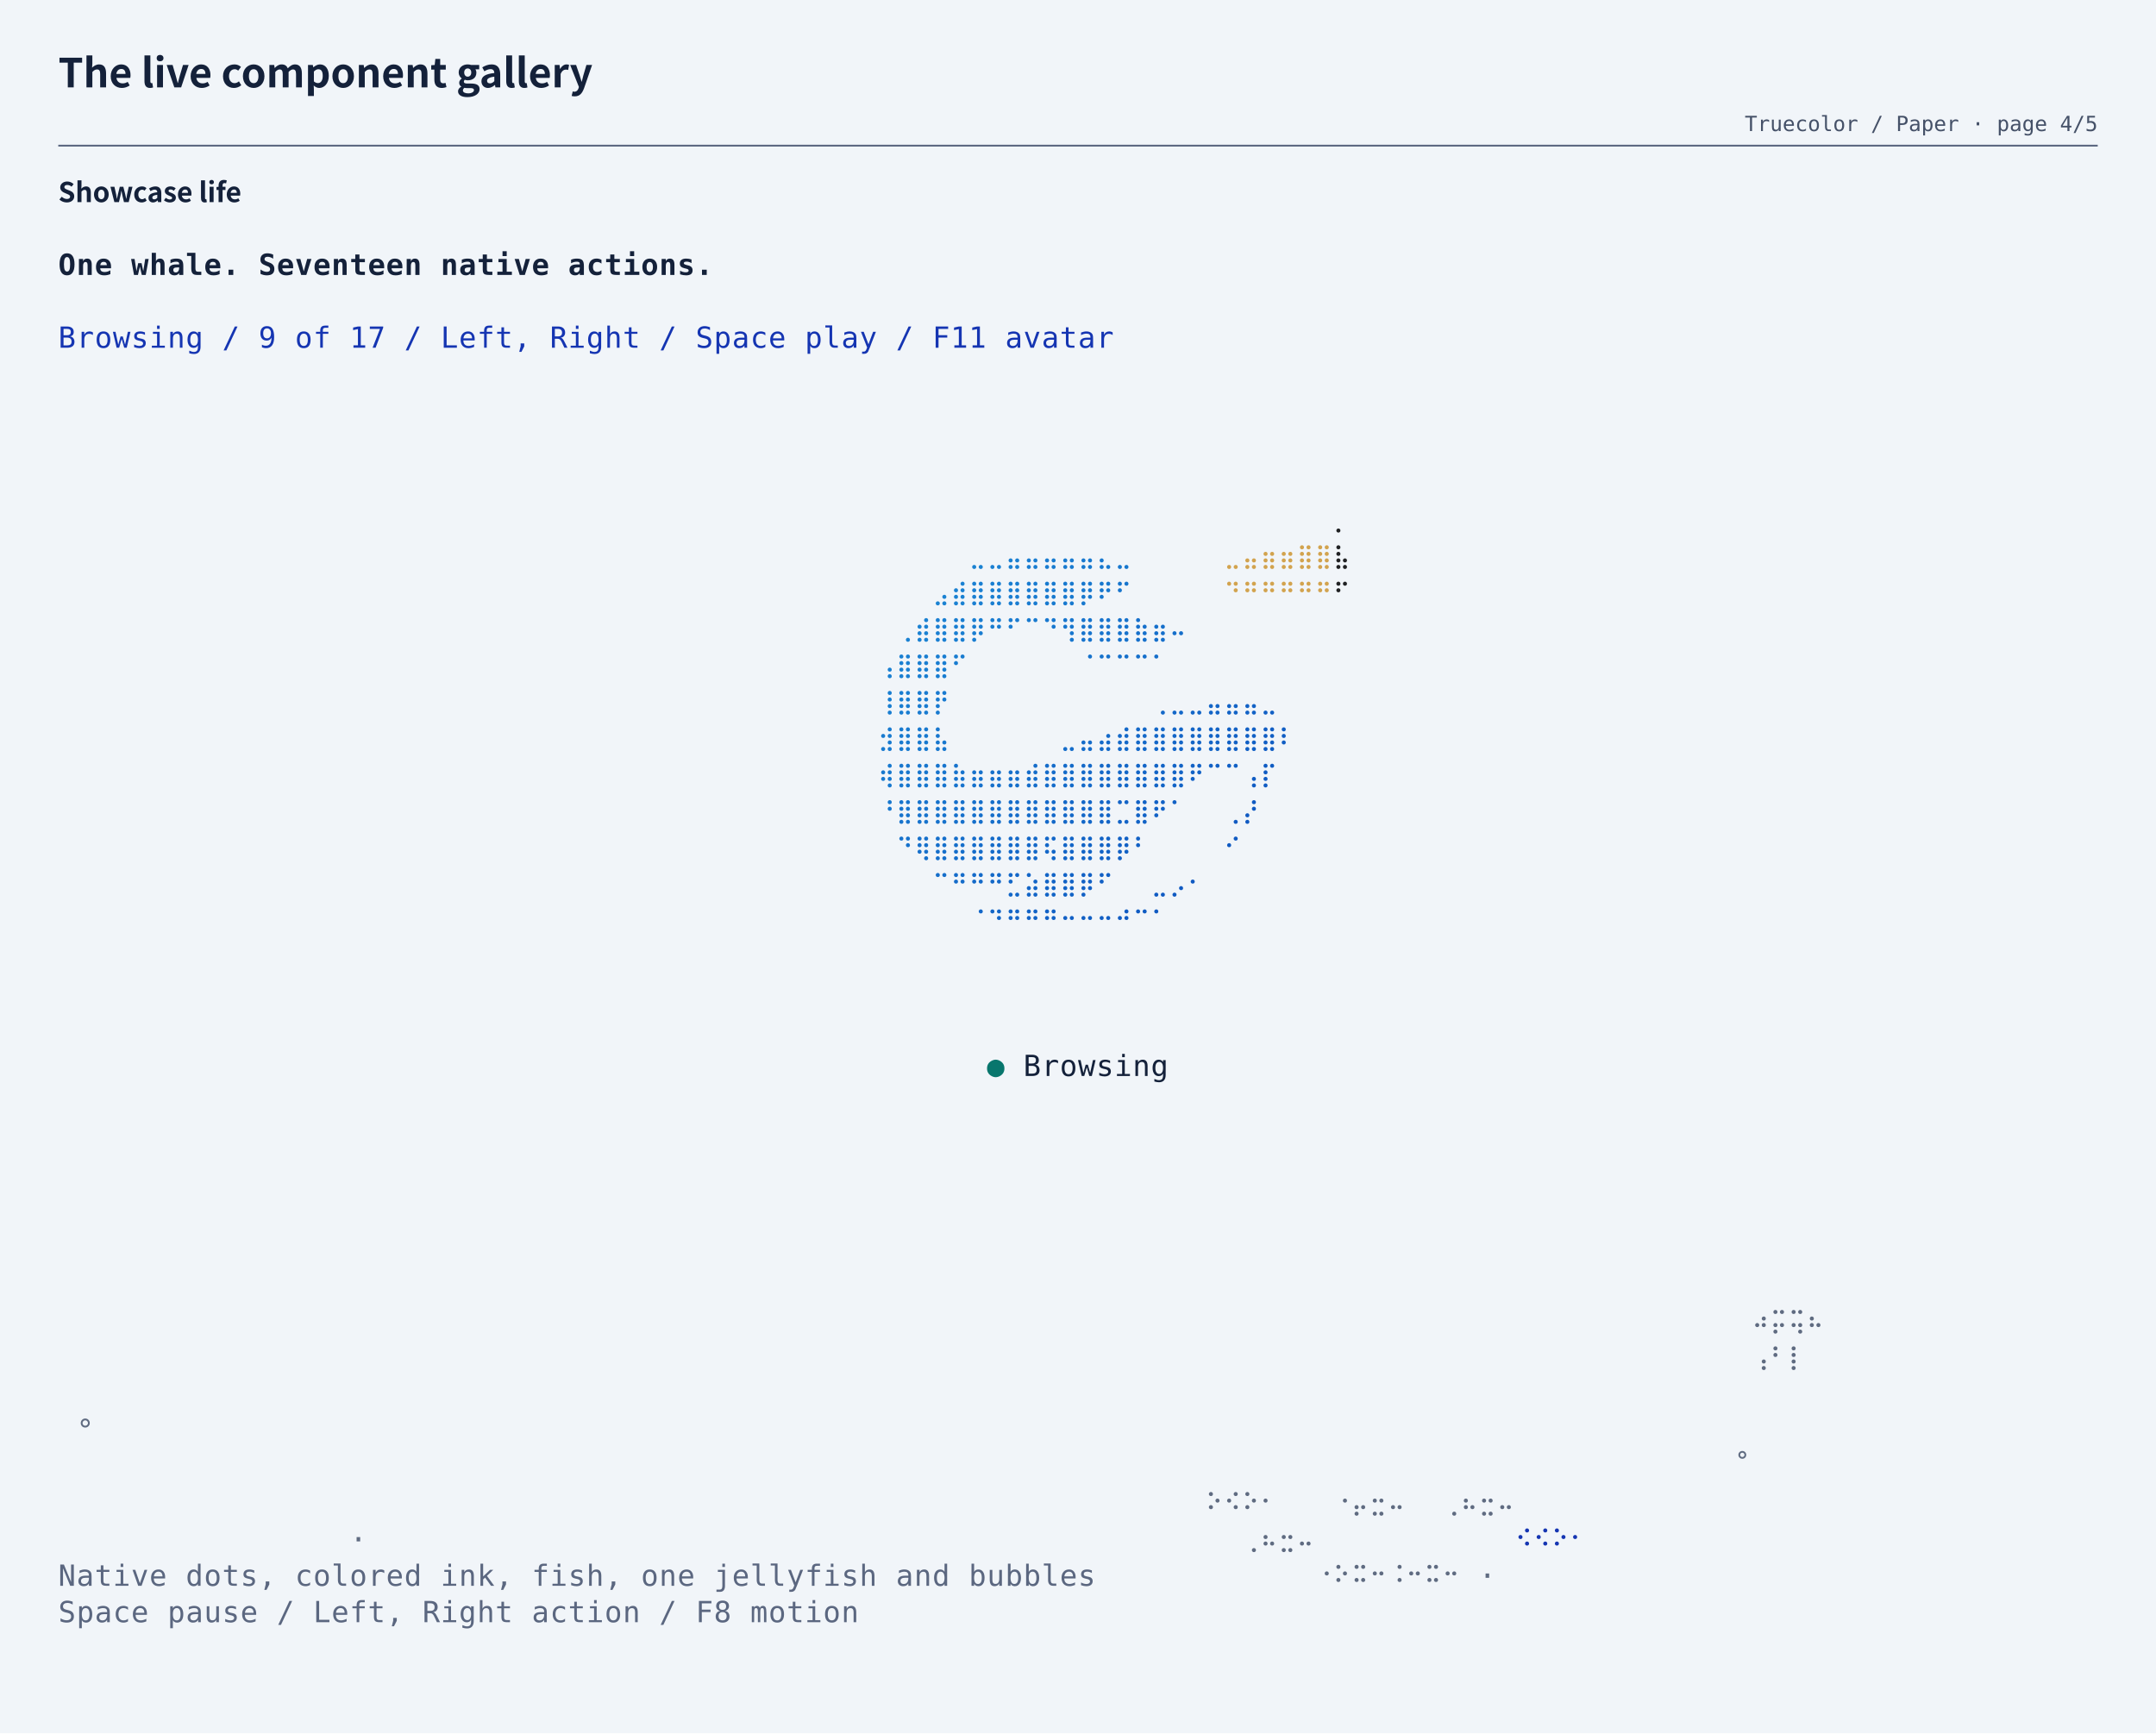
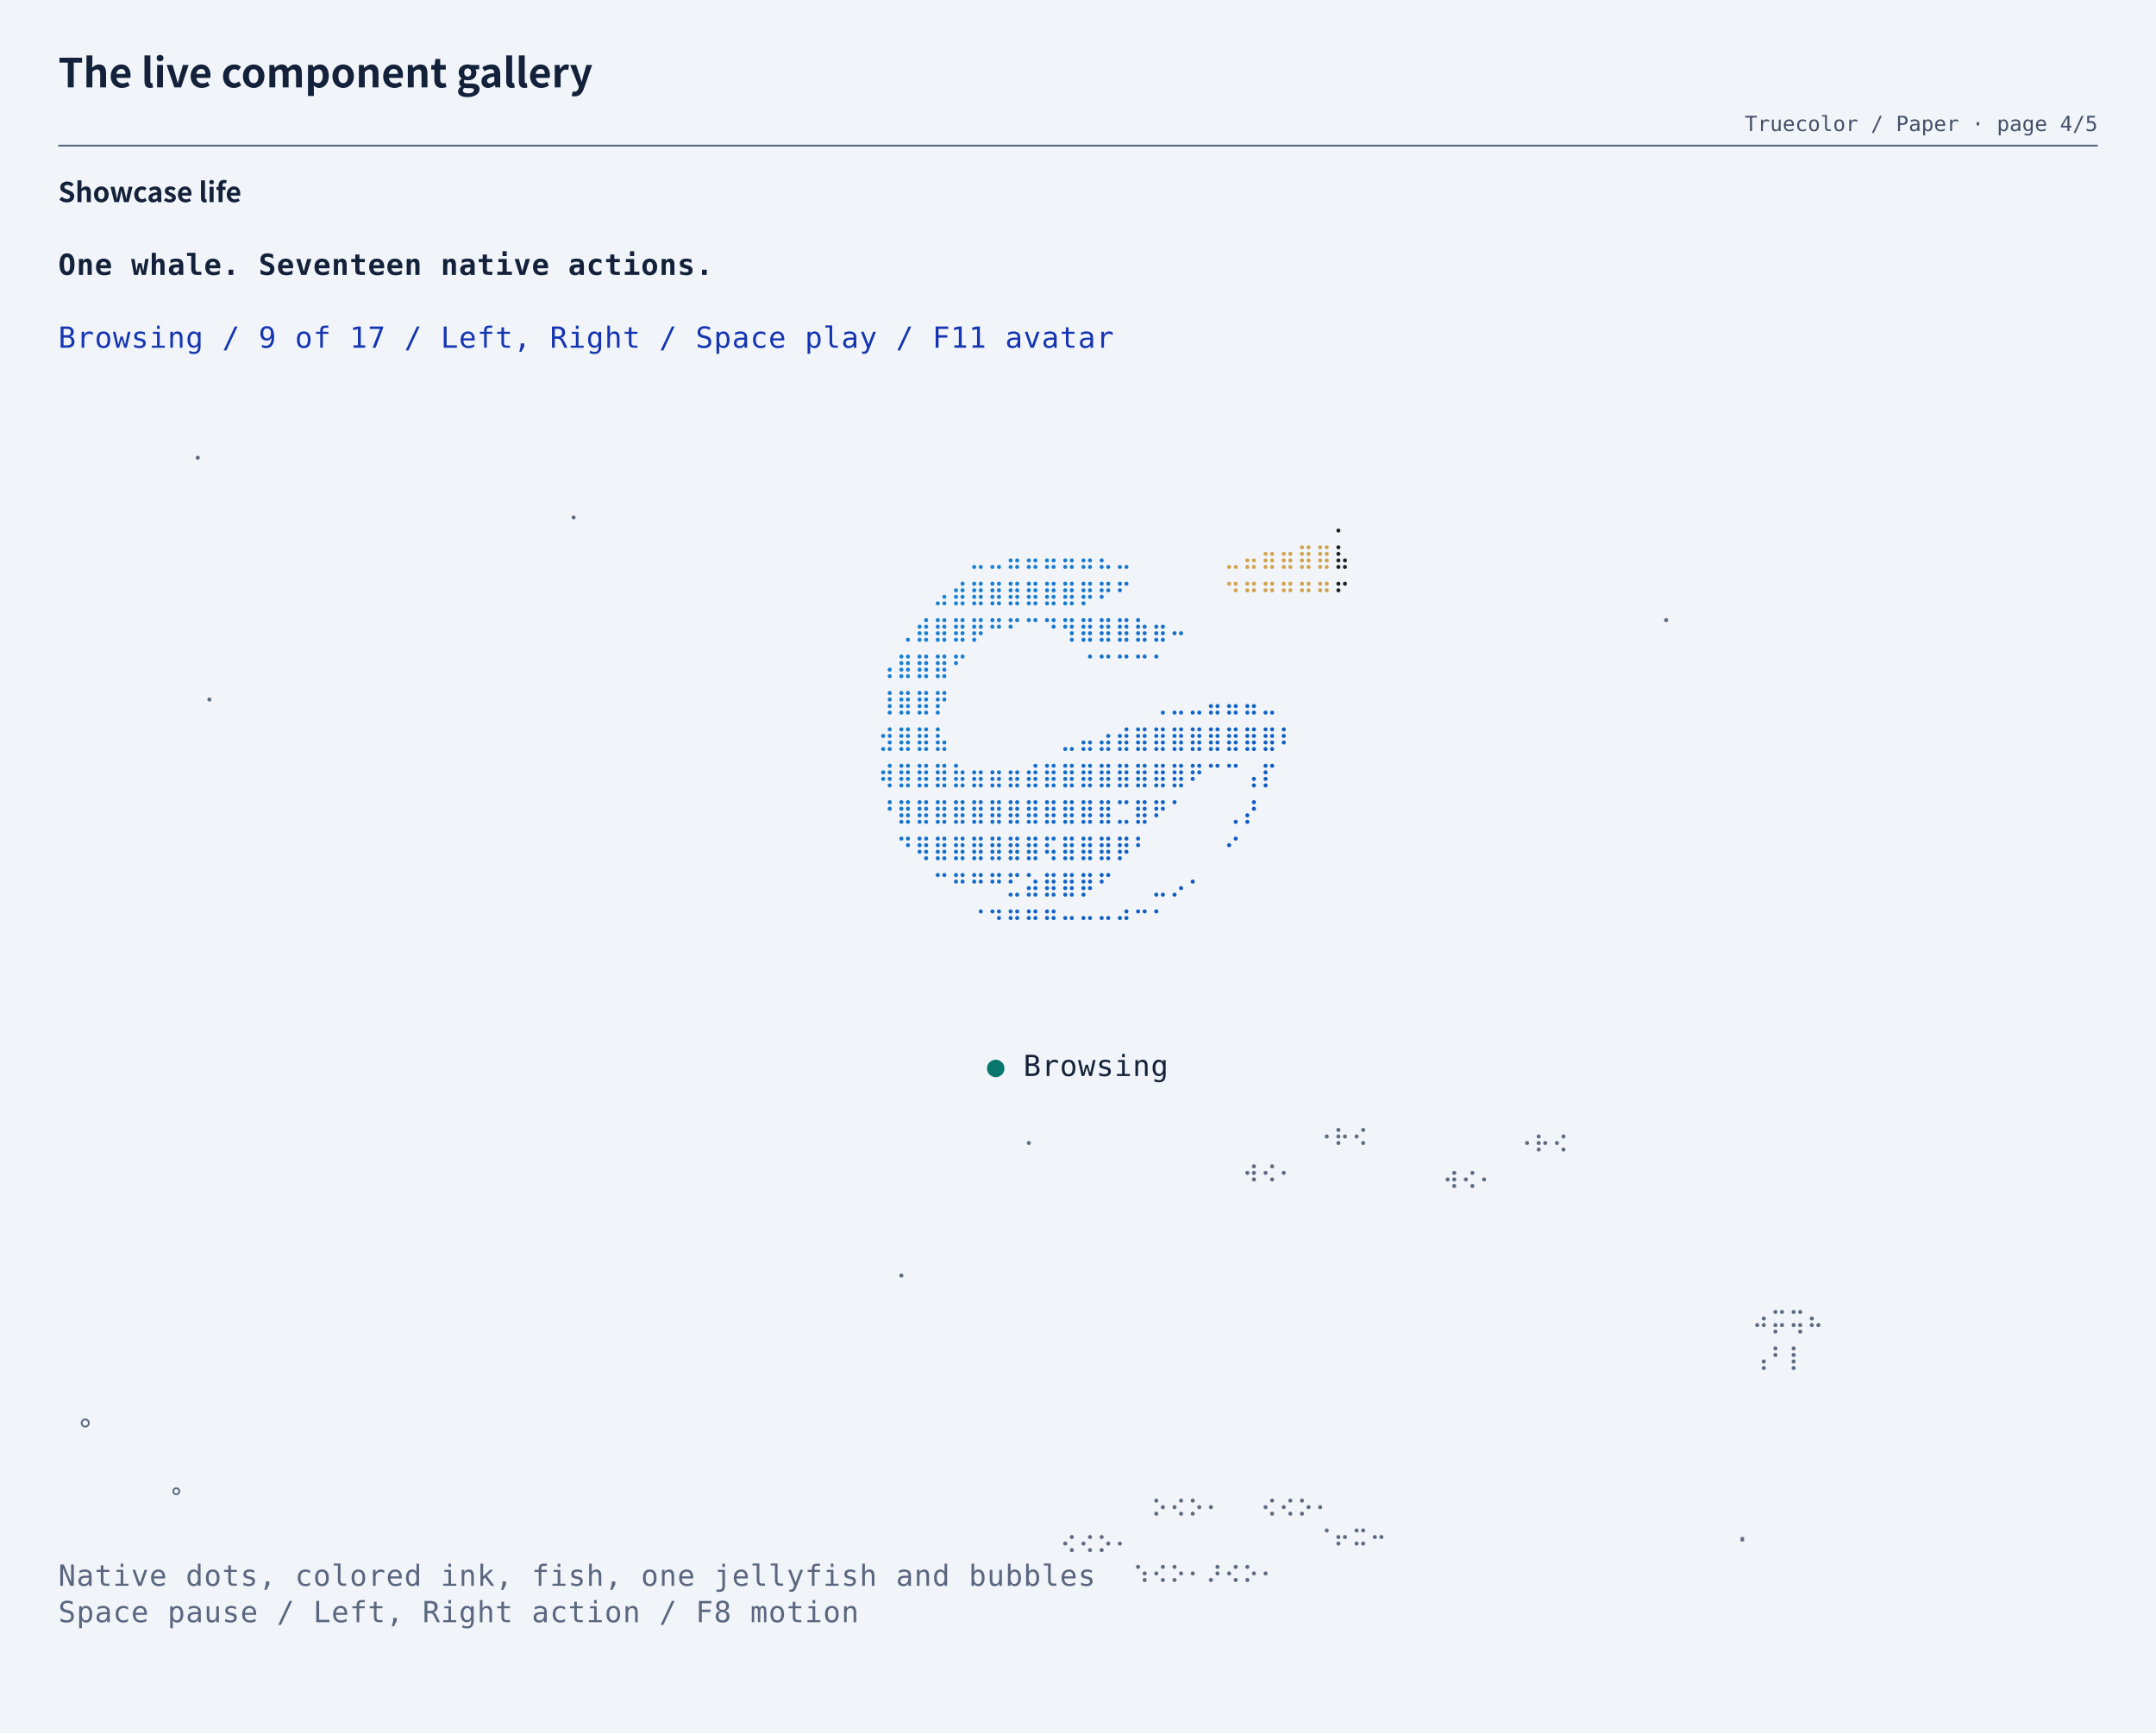
<svg xmlns="http://www.w3.org/2000/svg" width="1184" height="952" viewBox="0 0 1184 952" role="img" aria-labelledby="title desc">
  <rect width="100%" height="100%" fill="#f1f5f9" />
  <text x="32" y="48" fill="#14213a" font-family="'Geist Sans','PingFang SC','Hiragino Sans GB','Microsoft YaHei UI','Microsoft YaHei','Noto Sans CJK SC','Noto Sans SC','Source Han Sans SC',-apple-system,BlinkMacSystemFont,'Segoe UI',sans-serif" font-size="22" font-weight="600">The live component gallery</text>
  <text x="1152" y="72" fill="#455168" font-family="'DejaVu Sans Mono','Cascadia Mono','SFMono-Regular',Consolas,'Liberation Mono',monospace" font-size="11.5" text-anchor="end">Truecolor / Paper · page 4/5</text>
  <path d="M32 80H1152" stroke="#5b6780" stroke-width="1" />
  <g data-entry="showcase-life">
    <text x="32" y="111" fill="#14213a" font-family="'Geist Sans','PingFang SC','Hiragino Sans GB','Microsoft YaHei UI','Microsoft YaHei','Noto Sans CJK SC','Noto Sans SC','Source Han Sans SC',-apple-system,BlinkMacSystemFont,'Segoe UI',sans-serif" font-size="15" font-weight="600">Showcase life</text>
    <svg width="1120" height="760" viewBox="0 0 1120 760" role="img" x="32" y="136">
      <rect width="100%" height="100%" fill="#f1f5f9" />
      <g font-family="'DejaVu Sans Mono','Cascadia Mono','SFMono-Regular',Consolas,'Liberation Mono',monospace" font-size="16" xml:space="preserve">
        <text x="0" y="15" fill="#14213a" textLength="10" lengthAdjust="spacingAndGlyphs" font-weight="700">O</text>
        <text x="10" y="15" fill="#14213a" textLength="10" lengthAdjust="spacingAndGlyphs" font-weight="700">n</text>
        <text x="20" y="15" fill="#14213a" textLength="10" lengthAdjust="spacingAndGlyphs" font-weight="700">e</text>
        <text x="40" y="15" fill="#14213a" textLength="10" lengthAdjust="spacingAndGlyphs" font-weight="700">w</text>
        <text x="50" y="15" fill="#14213a" textLength="10" lengthAdjust="spacingAndGlyphs" font-weight="700">h</text>
        <text x="60" y="15" fill="#14213a" textLength="10" lengthAdjust="spacingAndGlyphs" font-weight="700">a</text>
        <text x="70" y="15" fill="#14213a" textLength="10" lengthAdjust="spacingAndGlyphs" font-weight="700">l</text>
        <text x="80" y="15" fill="#14213a" textLength="10" lengthAdjust="spacingAndGlyphs" font-weight="700">e</text>
        <text x="90" y="15" fill="#14213a" textLength="10" lengthAdjust="spacingAndGlyphs" font-weight="700">.</text>
        <text x="110" y="15" fill="#14213a" textLength="10" lengthAdjust="spacingAndGlyphs" font-weight="700">S</text>
        <text x="120" y="15" fill="#14213a" textLength="10" lengthAdjust="spacingAndGlyphs" font-weight="700">e</text>
        <text x="130" y="15" fill="#14213a" textLength="10" lengthAdjust="spacingAndGlyphs" font-weight="700">v</text>
        <text x="140" y="15" fill="#14213a" textLength="10" lengthAdjust="spacingAndGlyphs" font-weight="700">e</text>
        <text x="150" y="15" fill="#14213a" textLength="10" lengthAdjust="spacingAndGlyphs" font-weight="700">n</text>
        <text x="160" y="15" fill="#14213a" textLength="10" lengthAdjust="spacingAndGlyphs" font-weight="700">t</text>
        <text x="170" y="15" fill="#14213a" textLength="10" lengthAdjust="spacingAndGlyphs" font-weight="700">e</text>
        <text x="180" y="15" fill="#14213a" textLength="10" lengthAdjust="spacingAndGlyphs" font-weight="700">e</text>
        <text x="190" y="15" fill="#14213a" textLength="10" lengthAdjust="spacingAndGlyphs" font-weight="700">n</text>
        <text x="210" y="15" fill="#14213a" textLength="10" lengthAdjust="spacingAndGlyphs" font-weight="700">n</text>
        <text x="220" y="15" fill="#14213a" textLength="10" lengthAdjust="spacingAndGlyphs" font-weight="700">a</text>
        <text x="230" y="15" fill="#14213a" textLength="10" lengthAdjust="spacingAndGlyphs" font-weight="700">t</text>
        <text x="240" y="15" fill="#14213a" textLength="10" lengthAdjust="spacingAndGlyphs" font-weight="700">i</text>
        <text x="250" y="15" fill="#14213a" textLength="10" lengthAdjust="spacingAndGlyphs" font-weight="700">v</text>
        <text x="260" y="15" fill="#14213a" textLength="10" lengthAdjust="spacingAndGlyphs" font-weight="700">e</text>
        <text x="280" y="15" fill="#14213a" textLength="10" lengthAdjust="spacingAndGlyphs" font-weight="700">a</text>
        <text x="290" y="15" fill="#14213a" textLength="10" lengthAdjust="spacingAndGlyphs" font-weight="700">c</text>
        <text x="300" y="15" fill="#14213a" textLength="10" lengthAdjust="spacingAndGlyphs" font-weight="700">t</text>
        <text x="310" y="15" fill="#14213a" textLength="10" lengthAdjust="spacingAndGlyphs" font-weight="700">i</text>
        <text x="320" y="15" fill="#14213a" textLength="10" lengthAdjust="spacingAndGlyphs" font-weight="700">o</text>
        <text x="330" y="15" fill="#14213a" textLength="10" lengthAdjust="spacingAndGlyphs" font-weight="700">n</text>
        <text x="340" y="15" fill="#14213a" textLength="10" lengthAdjust="spacingAndGlyphs" font-weight="700">s</text>
        <text x="350" y="15" fill="#14213a" textLength="10" lengthAdjust="spacingAndGlyphs" font-weight="700">.</text>
        <text x="0" y="55" fill="#1535b2" textLength="10" lengthAdjust="spacingAndGlyphs">B</text>
        <text x="10" y="55" fill="#1535b2" textLength="10" lengthAdjust="spacingAndGlyphs">r</text>
        <text x="20" y="55" fill="#1535b2" textLength="10" lengthAdjust="spacingAndGlyphs">o</text>
        <text x="30" y="55" fill="#1535b2" textLength="10" lengthAdjust="spacingAndGlyphs">w</text>
        <text x="40" y="55" fill="#1535b2" textLength="10" lengthAdjust="spacingAndGlyphs">s</text>
        <text x="50" y="55" fill="#1535b2" textLength="10" lengthAdjust="spacingAndGlyphs">i</text>
        <text x="60" y="55" fill="#1535b2" textLength="10" lengthAdjust="spacingAndGlyphs">n</text>
        <text x="70" y="55" fill="#1535b2" textLength="10" lengthAdjust="spacingAndGlyphs">g</text>
        <text x="90" y="55" fill="#1535b2" textLength="10" lengthAdjust="spacingAndGlyphs">/</text>
        <text x="110" y="55" fill="#1535b2" textLength="10" lengthAdjust="spacingAndGlyphs">9</text>
        <text x="130" y="55" fill="#1535b2" textLength="10" lengthAdjust="spacingAndGlyphs">o</text>
        <text x="140" y="55" fill="#1535b2" textLength="10" lengthAdjust="spacingAndGlyphs">f</text>
        <text x="160" y="55" fill="#1535b2" textLength="10" lengthAdjust="spacingAndGlyphs">1</text>
        <text x="170" y="55" fill="#1535b2" textLength="10" lengthAdjust="spacingAndGlyphs">7</text>
        <text x="190" y="55" fill="#1535b2" textLength="10" lengthAdjust="spacingAndGlyphs">/</text>
        <text x="210" y="55" fill="#1535b2" textLength="10" lengthAdjust="spacingAndGlyphs">L</text>
        <text x="220" y="55" fill="#1535b2" textLength="10" lengthAdjust="spacingAndGlyphs">e</text>
        <text x="230" y="55" fill="#1535b2" textLength="10" lengthAdjust="spacingAndGlyphs">f</text>
        <text x="240" y="55" fill="#1535b2" textLength="10" lengthAdjust="spacingAndGlyphs">t</text>
        <text x="250" y="55" fill="#1535b2" textLength="10" lengthAdjust="spacingAndGlyphs">,</text>
        <text x="270" y="55" fill="#1535b2" textLength="10" lengthAdjust="spacingAndGlyphs">R</text>
        <text x="280" y="55" fill="#1535b2" textLength="10" lengthAdjust="spacingAndGlyphs">i</text>
        <text x="290" y="55" fill="#1535b2" textLength="10" lengthAdjust="spacingAndGlyphs">g</text>
        <text x="300" y="55" fill="#1535b2" textLength="10" lengthAdjust="spacingAndGlyphs">h</text>
        <text x="310" y="55" fill="#1535b2" textLength="10" lengthAdjust="spacingAndGlyphs">t</text>
        <text x="330" y="55" fill="#1535b2" textLength="10" lengthAdjust="spacingAndGlyphs">/</text>
        <text x="350" y="55" fill="#1535b2" textLength="10" lengthAdjust="spacingAndGlyphs">S</text>
        <text x="360" y="55" fill="#1535b2" textLength="10" lengthAdjust="spacingAndGlyphs">p</text>
        <text x="370" y="55" fill="#1535b2" textLength="10" lengthAdjust="spacingAndGlyphs">a</text>
        <text x="380" y="55" fill="#1535b2" textLength="10" lengthAdjust="spacingAndGlyphs">c</text>
        <text x="390" y="55" fill="#1535b2" textLength="10" lengthAdjust="spacingAndGlyphs">e</text>
        <text x="410" y="55" fill="#1535b2" textLength="10" lengthAdjust="spacingAndGlyphs">p</text>
        <text x="420" y="55" fill="#1535b2" textLength="10" lengthAdjust="spacingAndGlyphs">l</text>
        <text x="430" y="55" fill="#1535b2" textLength="10" lengthAdjust="spacingAndGlyphs">a</text>
        <text x="440" y="55" fill="#1535b2" textLength="10" lengthAdjust="spacingAndGlyphs">y</text>
        <text x="460" y="55" fill="#1535b2" textLength="10" lengthAdjust="spacingAndGlyphs">/</text>
        <text x="480" y="55" fill="#1535b2" textLength="10" lengthAdjust="spacingAndGlyphs">F</text>
        <text x="490" y="55" fill="#1535b2" textLength="10" lengthAdjust="spacingAndGlyphs">1</text>
        <text x="500" y="55" fill="#1535b2" textLength="10" lengthAdjust="spacingAndGlyphs">1</text>
        <text x="520" y="55" fill="#1535b2" textLength="10" lengthAdjust="spacingAndGlyphs">a</text>
        <text x="530" y="55" fill="#1535b2" textLength="10" lengthAdjust="spacingAndGlyphs">v</text>
        <text x="540" y="55" fill="#1535b2" textLength="10" lengthAdjust="spacingAndGlyphs">a</text>
        <text x="550" y="55" fill="#1535b2" textLength="10" lengthAdjust="spacingAndGlyphs">t</text>
        <text x="560" y="55" fill="#1535b2" textLength="10" lengthAdjust="spacingAndGlyphs">a</text>
        <text x="570" y="55" fill="#1535b2" textLength="10" lengthAdjust="spacingAndGlyphs">r</text>
+         <text x="70" y="115" fill="#5f6b81" textLength="10" lengthAdjust="spacingAndGlyphs">⢀</text>
+         <text x="280" y="155" fill="#5f6b81" textLength="10" lengthAdjust="spacingAndGlyphs">⠂</text>
        <text x="700" y="155" fill="#202123" textLength="10" lengthAdjust="spacingAndGlyphs">⡀</text>
        <text x="500" y="175" fill="#1a82d2" textLength="10" lengthAdjust="spacingAndGlyphs">⣀</text>
        <text x="510" y="175" fill="#1a80d2" textLength="10" lengthAdjust="spacingAndGlyphs">⣀</text>
        <text x="520" y="175" fill="#1a7fd1" textLength="10" lengthAdjust="spacingAndGlyphs">⣤</text>
        <text x="530" y="175" fill="#197dd1" textLength="10" lengthAdjust="spacingAndGlyphs">⣤</text>
        <text x="540" y="175" fill="#197cd0" textLength="10" lengthAdjust="spacingAndGlyphs">⣤</text>
        <text x="550" y="175" fill="#197bd0" textLength="10" lengthAdjust="spacingAndGlyphs">⣤</text>
        <text x="560" y="175" fill="#1879cf" textLength="10" lengthAdjust="spacingAndGlyphs">⣤</text>
        <text x="570" y="175" fill="#1878cf" textLength="10" lengthAdjust="spacingAndGlyphs">⣄</text>
        <text x="580" y="175" fill="#1777ce" textLength="10" lengthAdjust="spacingAndGlyphs">⣀</text>
        <text x="640" y="175" fill="#d2a34e" textLength="10" lengthAdjust="spacingAndGlyphs">⣀</text>
        <text x="650" y="175" fill="#d2a34e" textLength="10" lengthAdjust="spacingAndGlyphs">⣤</text>
        <text x="660" y="175" fill="#d2a34e" textLength="10" lengthAdjust="spacingAndGlyphs">⣶</text>
        <text x="670" y="175" fill="#d2a34e" textLength="10" lengthAdjust="spacingAndGlyphs">⣶</text>
        <text x="680" y="175" fill="#d2a34e" textLength="10" lengthAdjust="spacingAndGlyphs">⣿</text>
        <text x="690" y="175" fill="#d2a34e" textLength="10" lengthAdjust="spacingAndGlyphs">⣿</text>
        <text x="700" y="175" fill="#202123" textLength="10" lengthAdjust="spacingAndGlyphs">⣧</text>
        <text x="480" y="195" fill="#1a82d2" textLength="10" lengthAdjust="spacingAndGlyphs">⣠</text>
        <text x="490" y="195" fill="#1a81d2" textLength="10" lengthAdjust="spacingAndGlyphs">⣾</text>
        <text x="500" y="195" fill="#1a7fd2" textLength="10" lengthAdjust="spacingAndGlyphs">⣿</text>
        <text x="510" y="195" fill="#197ed1" textLength="10" lengthAdjust="spacingAndGlyphs">⣿</text>
        <text x="520" y="195" fill="#197dd1" textLength="10" lengthAdjust="spacingAndGlyphs">⣿</text>
        <text x="530" y="195" fill="#197bd0" textLength="10" lengthAdjust="spacingAndGlyphs">⣿</text>
        <text x="540" y="195" fill="#187acf" textLength="10" lengthAdjust="spacingAndGlyphs">⣿</text>
        <text x="550" y="195" fill="#1879cf" textLength="10" lengthAdjust="spacingAndGlyphs">⣿</text>
        <text x="560" y="195" fill="#1878ce" textLength="10" lengthAdjust="spacingAndGlyphs">⡿</text>
        <text x="570" y="195" fill="#1777ce" textLength="10" lengthAdjust="spacingAndGlyphs">⠟</text>
        <text x="580" y="195" fill="#1775cd" textLength="10" lengthAdjust="spacingAndGlyphs">⠋</text>
        <text x="640" y="195" fill="#d2a34e" textLength="10" lengthAdjust="spacingAndGlyphs">⠙</text>
        <text x="650" y="195" fill="#d2a34e" textLength="10" lengthAdjust="spacingAndGlyphs">⠛</text>
        <text x="660" y="195" fill="#d2a34e" textLength="10" lengthAdjust="spacingAndGlyphs">⠛</text>
        <text x="670" y="195" fill="#d2a34e" textLength="10" lengthAdjust="spacingAndGlyphs">⠛</text>
        <text x="680" y="195" fill="#d2a34e" textLength="10" lengthAdjust="spacingAndGlyphs">⠛</text>
        <text x="690" y="195" fill="#d2a34e" textLength="10" lengthAdjust="spacingAndGlyphs">⠛</text>
        <text x="700" y="195" fill="#202123" textLength="10" lengthAdjust="spacingAndGlyphs">⠋</text>
        <text x="460" y="215" fill="#1a81d2" textLength="10" lengthAdjust="spacingAndGlyphs">⢀</text>
        <text x="470" y="215" fill="#1a81d2" textLength="10" lengthAdjust="spacingAndGlyphs">⣾</text>
        <text x="480" y="215" fill="#1a7fd2" textLength="10" lengthAdjust="spacingAndGlyphs">⣿</text>
        <text x="490" y="215" fill="#197ed1" textLength="10" lengthAdjust="spacingAndGlyphs">⣿</text>
        <text x="500" y="215" fill="#197dd1" textLength="10" lengthAdjust="spacingAndGlyphs">⡿</text>
        <text x="510" y="215" fill="#197cd0" textLength="10" lengthAdjust="spacingAndGlyphs">⠛</text>
        <text x="520" y="215" fill="#197bd0" textLength="10" lengthAdjust="spacingAndGlyphs">⠋</text>
        <text x="530" y="215" fill="#187acf" textLength="10" lengthAdjust="spacingAndGlyphs">⠉</text>
        <text x="540" y="215" fill="#1878cf" textLength="10" lengthAdjust="spacingAndGlyphs">⠙</text>
        <text x="550" y="215" fill="#1776ce" textLength="10" lengthAdjust="spacingAndGlyphs">⢻</text>
        <text x="560" y="215" fill="#1774cd" textLength="10" lengthAdjust="spacingAndGlyphs">⣿</text>
        <text x="570" y="215" fill="#1773cd" textLength="10" lengthAdjust="spacingAndGlyphs">⣿</text>
        <text x="580" y="215" fill="#1672cc" textLength="10" lengthAdjust="spacingAndGlyphs">⣿</text>
        <text x="590" y="215" fill="#1670cb" textLength="10" lengthAdjust="spacingAndGlyphs">⣷</text>
        <text x="600" y="215" fill="#156fcb" textLength="10" lengthAdjust="spacingAndGlyphs">⣶</text>
        <text x="610" y="215" fill="#156eca" textLength="10" lengthAdjust="spacingAndGlyphs">⠤</text>
+         <text x="880" y="215" fill="#5f6b81" textLength="10" lengthAdjust="spacingAndGlyphs">⠁</text>
        <text x="450" y="235" fill="#1a80d2" textLength="10" lengthAdjust="spacingAndGlyphs">⢠</text>
        <text x="460" y="235" fill="#1a7fd2" textLength="10" lengthAdjust="spacingAndGlyphs">⣿</text>
        <text x="470" y="235" fill="#197ed1" textLength="10" lengthAdjust="spacingAndGlyphs">⣿</text>
        <text x="480" y="235" fill="#197dd1" textLength="10" lengthAdjust="spacingAndGlyphs">⣿</text>
        <text x="490" y="235" fill="#197cd0" textLength="10" lengthAdjust="spacingAndGlyphs">⠋</text>
        <text x="560" y="235" fill="#1672cc" textLength="10" lengthAdjust="spacingAndGlyphs">⠈</text>
        <text x="570" y="235" fill="#1672cc" textLength="10" lengthAdjust="spacingAndGlyphs">⠉</text>
        <text x="580" y="235" fill="#1670cb" textLength="10" lengthAdjust="spacingAndGlyphs">⠉</text>
        <text x="590" y="235" fill="#156fcb" textLength="10" lengthAdjust="spacingAndGlyphs">⠉</text>
        <text x="600" y="235" fill="#156eca" textLength="10" lengthAdjust="spacingAndGlyphs">⠁</text>
+         <text x="80" y="255" fill="#5f6b81" textLength="10" lengthAdjust="spacingAndGlyphs">⠂</text>
        <text x="450" y="255" fill="#197ed1" textLength="10" lengthAdjust="spacingAndGlyphs">⢸</text>
        <text x="460" y="255" fill="#197dd1" textLength="10" lengthAdjust="spacingAndGlyphs">⣿</text>
        <text x="470" y="255" fill="#197bd0" textLength="10" lengthAdjust="spacingAndGlyphs">⣿</text>
        <text x="480" y="255" fill="#197ad0" textLength="10" lengthAdjust="spacingAndGlyphs">⡟</text>
        <text x="600" y="255" fill="#1468c8" textLength="10" lengthAdjust="spacingAndGlyphs">⢀</text>
        <text x="610" y="255" fill="#1367c8" textLength="10" lengthAdjust="spacingAndGlyphs">⣀</text>
        <text x="620" y="255" fill="#1366c7" textLength="10" lengthAdjust="spacingAndGlyphs">⣀</text>
        <text x="630" y="255" fill="#1365c7" textLength="10" lengthAdjust="spacingAndGlyphs">⣤</text>
        <text x="640" y="255" fill="#1263c6" textLength="10" lengthAdjust="spacingAndGlyphs">⣤</text>
        <text x="650" y="255" fill="#1262c6" textLength="10" lengthAdjust="spacingAndGlyphs">⣤</text>
        <text x="660" y="255" fill="#1260c5" textLength="10" lengthAdjust="spacingAndGlyphs">⣀</text>
        <text x="450" y="275" fill="#197bd0" textLength="10" lengthAdjust="spacingAndGlyphs">⣺</text>
        <text x="460" y="275" fill="#187acf" textLength="10" lengthAdjust="spacingAndGlyphs">⣿</text>
        <text x="470" y="275" fill="#1879cf" textLength="10" lengthAdjust="spacingAndGlyphs">⣿</text>
        <text x="480" y="275" fill="#1877ce" textLength="10" lengthAdjust="spacingAndGlyphs">⣧</text>
        <text x="550" y="275" fill="#156dca" textLength="10" lengthAdjust="spacingAndGlyphs">⣀</text>
        <text x="560" y="275" fill="#156cca" textLength="10" lengthAdjust="spacingAndGlyphs">⣤</text>
        <text x="570" y="275" fill="#146ac9" textLength="10" lengthAdjust="spacingAndGlyphs">⣴</text>
        <text x="580" y="275" fill="#1469c9" textLength="10" lengthAdjust="spacingAndGlyphs">⣾</text>
        <text x="590" y="275" fill="#1468c8" textLength="10" lengthAdjust="spacingAndGlyphs">⣿</text>
        <text x="600" y="275" fill="#1367c8" textLength="10" lengthAdjust="spacingAndGlyphs">⣿</text>
        <text x="610" y="275" fill="#1365c7" textLength="10" lengthAdjust="spacingAndGlyphs">⣿</text>
        <text x="620" y="275" fill="#1264c6" textLength="10" lengthAdjust="spacingAndGlyphs">⣿</text>
        <text x="630" y="275" fill="#1263c6" textLength="10" lengthAdjust="spacingAndGlyphs">⣿</text>
        <text x="640" y="275" fill="#1261c5" textLength="10" lengthAdjust="spacingAndGlyphs">⣿</text>
        <text x="650" y="275" fill="#1160c5" textLength="10" lengthAdjust="spacingAndGlyphs">⣿</text>
        <text x="660" y="275" fill="#115ec4" textLength="10" lengthAdjust="spacingAndGlyphs">⣿</text>
        <text x="670" y="275" fill="#115ec4" textLength="10" lengthAdjust="spacingAndGlyphs">⠇</text>
        <text x="450" y="295" fill="#1879cf" textLength="10" lengthAdjust="spacingAndGlyphs">⢾</text>
        <text x="460" y="295" fill="#1877ce" textLength="10" lengthAdjust="spacingAndGlyphs">⣿</text>
        <text x="470" y="295" fill="#1776ce" textLength="10" lengthAdjust="spacingAndGlyphs">⣿</text>
        <text x="480" y="295" fill="#1774cd" textLength="10" lengthAdjust="spacingAndGlyphs">⣿</text>
        <text x="490" y="295" fill="#1773cd" textLength="10" lengthAdjust="spacingAndGlyphs">⣷</text>
        <text x="500" y="295" fill="#1671cc" textLength="10" lengthAdjust="spacingAndGlyphs">⣶</text>
        <text x="510" y="295" fill="#1670cb" textLength="10" lengthAdjust="spacingAndGlyphs">⣶</text>
        <text x="520" y="295" fill="#156fcb" textLength="10" lengthAdjust="spacingAndGlyphs">⣶</text>
        <text x="530" y="295" fill="#156dca" textLength="10" lengthAdjust="spacingAndGlyphs">⣾</text>
        <text x="540" y="295" fill="#156cca" textLength="10" lengthAdjust="spacingAndGlyphs">⣿</text>
        <text x="550" y="295" fill="#146bc9" textLength="10" lengthAdjust="spacingAndGlyphs">⣿</text>
        <text x="560" y="295" fill="#1469c9" textLength="10" lengthAdjust="spacingAndGlyphs">⣿</text>
        <text x="570" y="295" fill="#1468c8" textLength="10" lengthAdjust="spacingAndGlyphs">⣿</text>
        <text x="580" y="295" fill="#1367c8" textLength="10" lengthAdjust="spacingAndGlyphs">⣿</text>
        <text x="590" y="295" fill="#1365c7" textLength="10" lengthAdjust="spacingAndGlyphs">⣿</text>
        <text x="600" y="295" fill="#1264c6" textLength="10" lengthAdjust="spacingAndGlyphs">⣿</text>
        <text x="610" y="295" fill="#1263c6" textLength="10" lengthAdjust="spacingAndGlyphs">⣿</text>
        <text x="620" y="295" fill="#1262c6" textLength="10" lengthAdjust="spacingAndGlyphs">⠟</text>
        <text x="630" y="295" fill="#1261c5" textLength="10" lengthAdjust="spacingAndGlyphs">⠉</text>
        <text x="640" y="295" fill="#1160c5" textLength="10" lengthAdjust="spacingAndGlyphs">⠉</text>
        <text x="650" y="295" fill="#105cc3" textLength="10" lengthAdjust="spacingAndGlyphs">⢠</text>
        <text x="660" y="295" fill="#105cc3" textLength="10" lengthAdjust="spacingAndGlyphs">⡏</text>
        <text x="450" y="315" fill="#1777ce" textLength="10" lengthAdjust="spacingAndGlyphs">⠘</text>
        <text x="460" y="315" fill="#1774cd" textLength="10" lengthAdjust="spacingAndGlyphs">⣿</text>
        <text x="470" y="315" fill="#1773cd" textLength="10" lengthAdjust="spacingAndGlyphs">⣿</text>
        <text x="480" y="315" fill="#1672cc" textLength="10" lengthAdjust="spacingAndGlyphs">⣿</text>
        <text x="490" y="315" fill="#1670cb" textLength="10" lengthAdjust="spacingAndGlyphs">⣿</text>
        <text x="500" y="315" fill="#156fcb" textLength="10" lengthAdjust="spacingAndGlyphs">⣿</text>
        <text x="510" y="315" fill="#156eca" textLength="10" lengthAdjust="spacingAndGlyphs">⣿</text>
        <text x="520" y="315" fill="#156cca" textLength="10" lengthAdjust="spacingAndGlyphs">⣿</text>
        <text x="530" y="315" fill="#146bc9" textLength="10" lengthAdjust="spacingAndGlyphs">⣿</text>
        <text x="540" y="315" fill="#1469c9" textLength="10" lengthAdjust="spacingAndGlyphs">⣿</text>
        <text x="550" y="315" fill="#1468c8" textLength="10" lengthAdjust="spacingAndGlyphs">⣿</text>
        <text x="560" y="315" fill="#1367c8" textLength="10" lengthAdjust="spacingAndGlyphs">⣿</text>
        <text x="570" y="315" fill="#1365c7" textLength="10" lengthAdjust="spacingAndGlyphs">⣿</text>
        <text x="580" y="315" fill="#1364c7" textLength="10" lengthAdjust="spacingAndGlyphs">⣉</text>
        <text x="590" y="315" fill="#1263c6" textLength="10" lengthAdjust="spacingAndGlyphs">⣿</text>
        <text x="600" y="315" fill="#1262c6" textLength="10" lengthAdjust="spacingAndGlyphs">⠟</text>
        <text x="610" y="315" fill="#1261c5" textLength="10" lengthAdjust="spacingAndGlyphs">⠁</text>
        <text x="640" y="315" fill="#105ac2" textLength="10" lengthAdjust="spacingAndGlyphs">⢀</text>
        <text x="650" y="315" fill="#105ac2" textLength="10" lengthAdjust="spacingAndGlyphs">⡜</text>
        <text x="460" y="335" fill="#1672cc" textLength="10" lengthAdjust="spacingAndGlyphs">⠙</text>
        <text x="470" y="335" fill="#1670cb" textLength="10" lengthAdjust="spacingAndGlyphs">⢿</text>
        <text x="480" y="335" fill="#156fcb" textLength="10" lengthAdjust="spacingAndGlyphs">⣿</text>
        <text x="490" y="335" fill="#156eca" textLength="10" lengthAdjust="spacingAndGlyphs">⣿</text>
        <text x="500" y="335" fill="#156cca" textLength="10" lengthAdjust="spacingAndGlyphs">⣿</text>
        <text x="510" y="335" fill="#146bc9" textLength="10" lengthAdjust="spacingAndGlyphs">⣿</text>
        <text x="520" y="335" fill="#1469c9" textLength="10" lengthAdjust="spacingAndGlyphs">⣿</text>
        <text x="530" y="335" fill="#1468c8" textLength="10" lengthAdjust="spacingAndGlyphs">⣿</text>
        <text x="540" y="335" fill="#1367c8" textLength="10" lengthAdjust="spacingAndGlyphs">⢯</text>
        <text x="550" y="335" fill="#1365c7" textLength="10" lengthAdjust="spacingAndGlyphs">⣿</text>
        <text x="560" y="335" fill="#1264c6" textLength="10" lengthAdjust="spacingAndGlyphs">⣿</text>
        <text x="570" y="335" fill="#1263c6" textLength="10" lengthAdjust="spacingAndGlyphs">⣿</text>
        <text x="580" y="335" fill="#1261c5" textLength="10" lengthAdjust="spacingAndGlyphs">⡿</text>
        <text x="590" y="335" fill="#1261c5" textLength="10" lengthAdjust="spacingAndGlyphs">⠃</text>
        <text x="640" y="335" fill="#105ac2" textLength="10" lengthAdjust="spacingAndGlyphs">⠊</text>
        <text x="480" y="355" fill="#156eca" textLength="10" lengthAdjust="spacingAndGlyphs">⠉</text>
        <text x="490" y="355" fill="#156cca" textLength="10" lengthAdjust="spacingAndGlyphs">⠛</text>
        <text x="500" y="355" fill="#146ac9" textLength="10" lengthAdjust="spacingAndGlyphs">⠛</text>
        <text x="510" y="355" fill="#1469c8" textLength="10" lengthAdjust="spacingAndGlyphs">⠛</text>
        <text x="520" y="355" fill="#1367c8" textLength="10" lengthAdjust="spacingAndGlyphs">⣋</text>
        <text x="530" y="355" fill="#1365c7" textLength="10" lengthAdjust="spacingAndGlyphs">⣵</text>
        <text x="540" y="355" fill="#1264c6" textLength="10" lengthAdjust="spacingAndGlyphs">⣿</text>
        <text x="550" y="355" fill="#1263c6" textLength="10" lengthAdjust="spacingAndGlyphs">⣿</text>
        <text x="560" y="355" fill="#1261c5" textLength="10" lengthAdjust="spacingAndGlyphs">⡿</text>
        <text x="570" y="355" fill="#1260c5" textLength="10" lengthAdjust="spacingAndGlyphs">⠋</text>
        <text x="600" y="355" fill="#105bc3" textLength="10" lengthAdjust="spacingAndGlyphs">⣀</text>
        <text x="610" y="355" fill="#105ac2" textLength="10" lengthAdjust="spacingAndGlyphs">⡠</text>
        <text x="620" y="355" fill="#105ac2" textLength="10" lengthAdjust="spacingAndGlyphs">⠂</text>
        <text x="500" y="375" fill="#1367c8" textLength="10" lengthAdjust="spacingAndGlyphs">⠈</text>
        <text x="510" y="375" fill="#1366c7" textLength="10" lengthAdjust="spacingAndGlyphs">⠙</text>
        <text x="520" y="375" fill="#1365c7" textLength="10" lengthAdjust="spacingAndGlyphs">⠛</text>
        <text x="530" y="375" fill="#1263c6" textLength="10" lengthAdjust="spacingAndGlyphs">⠛</text>
        <text x="540" y="375" fill="#1262c6" textLength="10" lengthAdjust="spacingAndGlyphs">⠛</text>
        <text x="550" y="375" fill="#1260c5" textLength="10" lengthAdjust="spacingAndGlyphs">⠒</text>
        <text x="560" y="375" fill="#115fc4" textLength="10" lengthAdjust="spacingAndGlyphs">⠒</text>
        <text x="570" y="375" fill="#115ec4" textLength="10" lengthAdjust="spacingAndGlyphs">⠒</text>
        <text x="580" y="375" fill="#105cc3" textLength="10" lengthAdjust="spacingAndGlyphs">⠚</text>
        <text x="590" y="375" fill="#105cc3" textLength="10" lengthAdjust="spacingAndGlyphs">⠉</text>
        <text x="600" y="375" fill="#105ac2" textLength="10" lengthAdjust="spacingAndGlyphs">⠁</text>
        <text x="510" y="455" fill="#08766d" textLength="10" lengthAdjust="spacingAndGlyphs">●</text>
        <text x="530" y="455" fill="#14213a" textLength="10" lengthAdjust="spacingAndGlyphs">B</text>
        <text x="540" y="455" fill="#14213a" textLength="10" lengthAdjust="spacingAndGlyphs">r</text>
        <text x="550" y="455" fill="#14213a" textLength="10" lengthAdjust="spacingAndGlyphs">o</text>
        <text x="560" y="455" fill="#14213a" textLength="10" lengthAdjust="spacingAndGlyphs">w</text>
        <text x="570" y="455" fill="#14213a" textLength="10" lengthAdjust="spacingAndGlyphs">s</text>
        <text x="580" y="455" fill="#14213a" textLength="10" lengthAdjust="spacingAndGlyphs">i</text>
        <text x="590" y="455" fill="#14213a" textLength="10" lengthAdjust="spacingAndGlyphs">n</text>
        <text x="600" y="455" fill="#14213a" textLength="10" lengthAdjust="spacingAndGlyphs">g</text>
+         <text x="530" y="495" fill="#5f6b81" textLength="10" lengthAdjust="spacingAndGlyphs">⠄</text>
+         <text x="690" y="495" fill="#5f6b81" textLength="10" lengthAdjust="spacingAndGlyphs">⠐</text>
+         <text x="700" y="495" fill="#5f6b81" textLength="10" lengthAdjust="spacingAndGlyphs">⠗</text>
+         <text x="710" y="495" fill="#5f6b81" textLength="10" lengthAdjust="spacingAndGlyphs">⠪</text>
+         <text x="800" y="495" fill="#5f6b81" textLength="10" lengthAdjust="spacingAndGlyphs">⠠</text>
+         <text x="810" y="495" fill="#5f6b81" textLength="10" lengthAdjust="spacingAndGlyphs">⡦</text>
+         <text x="820" y="495" fill="#5f6b81" textLength="10" lengthAdjust="spacingAndGlyphs">⢔</text>
+         <text x="650" y="515" fill="#5f6b81" textLength="10" lengthAdjust="spacingAndGlyphs">⠺</text>
+         <text x="660" y="515" fill="#5f6b81" textLength="10" lengthAdjust="spacingAndGlyphs">⠪</text>
+         <text x="670" y="515" fill="#5f6b81" textLength="10" lengthAdjust="spacingAndGlyphs">⠂</text>
+         <text x="760" y="515" fill="#5f6b81" textLength="10" lengthAdjust="spacingAndGlyphs">⢴</text>
+         <text x="770" y="515" fill="#5f6b81" textLength="10" lengthAdjust="spacingAndGlyphs">⢔</text>
+         <text x="780" y="515" fill="#5f6b81" textLength="10" lengthAdjust="spacingAndGlyphs">⠄</text>
+         <text x="460" y="575" fill="#5f6b81" textLength="10" lengthAdjust="spacingAndGlyphs">⠁</text>
        <text x="930" y="595" fill="#5f6b81" textLength="10" lengthAdjust="spacingAndGlyphs">⠴</text>
        <text x="940" y="595" fill="#5f6b81" textLength="10" lengthAdjust="spacingAndGlyphs">⡭</text>
        <text x="950" y="595" fill="#5f6b81" textLength="10" lengthAdjust="spacingAndGlyphs">⢭</text>
        <text x="960" y="595" fill="#5f6b81" textLength="10" lengthAdjust="spacingAndGlyphs">⠦</text>
        <text x="930" y="615" fill="#5f6b81" textLength="10" lengthAdjust="spacingAndGlyphs">⢠</text>
        <text x="940" y="615" fill="#5f6b81" textLength="10" lengthAdjust="spacingAndGlyphs">⠃</text>
        <text x="950" y="615" fill="#5f6b81" textLength="10" lengthAdjust="spacingAndGlyphs">⡇</text>
        <text x="10" y="655" fill="#5f6b81" textLength="10" lengthAdjust="spacingAndGlyphs">°</text>
-         <text x="920" y="675" fill="#5f6b81" textLength="10" lengthAdjust="spacingAndGlyphs">˚</text>
-         <text x="630" y="695" fill="#5f6b81" textLength="10" lengthAdjust="spacingAndGlyphs">⠕</text>
-         <text x="640" y="695" fill="#5f6b81" textLength="10" lengthAdjust="spacingAndGlyphs">⠪</text>
-         <text x="650" y="695" fill="#5f6b81" textLength="10" lengthAdjust="spacingAndGlyphs">⠕</text>
-         <text x="660" y="695" fill="#5f6b81" textLength="10" lengthAdjust="spacingAndGlyphs">⠂</text>
-         <text x="700" y="695" fill="#5f6b81" textLength="10" lengthAdjust="spacingAndGlyphs">⠐</text>
-         <text x="710" y="695" fill="#5f6b81" textLength="10" lengthAdjust="spacingAndGlyphs">⡤</text>
-         <text x="720" y="695" fill="#5f6b81" textLength="10" lengthAdjust="spacingAndGlyphs">⣒</text>
-         <text x="730" y="695" fill="#5f6b81" textLength="10" lengthAdjust="spacingAndGlyphs">⠤</text>
-         <text x="760" y="695" fill="#5f6b81" textLength="10" lengthAdjust="spacingAndGlyphs">⢀</text>
-         <text x="770" y="695" fill="#5f6b81" textLength="10" lengthAdjust="spacingAndGlyphs">⠦</text>
-         <text x="780" y="695" fill="#5f6b81" textLength="10" lengthAdjust="spacingAndGlyphs">⣒</text>
-         <text x="790" y="695" fill="#5f6b81" textLength="10" lengthAdjust="spacingAndGlyphs">⠤</text>
-         <text x="160" y="715" fill="#5f6b81" textLength="10" lengthAdjust="spacingAndGlyphs">·</text>
-         <text x="650" y="715" fill="#5f6b81" textLength="10" lengthAdjust="spacingAndGlyphs">⢀</text>
-         <text x="660" y="715" fill="#5f6b81" textLength="10" lengthAdjust="spacingAndGlyphs">⠦</text>
-         <text x="670" y="715" fill="#5f6b81" textLength="10" lengthAdjust="spacingAndGlyphs">⣒</text>
-         <text x="680" y="715" fill="#5f6b81" textLength="10" lengthAdjust="spacingAndGlyphs">⠤</text>
-         <text x="800" y="715" fill="#1535b2" textLength="10" lengthAdjust="spacingAndGlyphs">⠪</text>
-         <text x="810" y="715" fill="#1535b2" textLength="10" lengthAdjust="spacingAndGlyphs">⠪</text>
-         <text x="820" y="715" fill="#1535b2" textLength="10" lengthAdjust="spacingAndGlyphs">⠕</text>
-         <text x="830" y="715" fill="#1535b2" textLength="10" lengthAdjust="spacingAndGlyphs">⠂</text>
+         <text x="60" y="695" fill="#5f6b81" textLength="10" lengthAdjust="spacingAndGlyphs">˚</text>
+         <text x="600" y="695" fill="#5f6b81" textLength="10" lengthAdjust="spacingAndGlyphs">⡢</text>
+         <text x="610" y="695" fill="#5f6b81" textLength="10" lengthAdjust="spacingAndGlyphs">⢔</text>
+         <text x="620" y="695" fill="#5f6b81" textLength="10" lengthAdjust="spacingAndGlyphs">⡢</text>
+         <text x="630" y="695" fill="#5f6b81" textLength="10" lengthAdjust="spacingAndGlyphs">⠄</text>
+         <text x="660" y="695" fill="#5f6b81" textLength="10" lengthAdjust="spacingAndGlyphs">⢔</text>
+         <text x="670" y="695" fill="#5f6b81" textLength="10" lengthAdjust="spacingAndGlyphs">⢔</text>
+         <text x="680" y="695" fill="#5f6b81" textLength="10" lengthAdjust="spacingAndGlyphs">⡢</text>
+         <text x="690" y="695" fill="#5f6b81" textLength="10" lengthAdjust="spacingAndGlyphs">⠄</text>
+         <text x="550" y="715" fill="#5f6b81" textLength="10" lengthAdjust="spacingAndGlyphs">⢔</text>
+         <text x="560" y="715" fill="#5f6b81" textLength="10" lengthAdjust="spacingAndGlyphs">⢔</text>
+         <text x="570" y="715" fill="#5f6b81" textLength="10" lengthAdjust="spacingAndGlyphs">⡢</text>
+         <text x="580" y="715" fill="#5f6b81" textLength="10" lengthAdjust="spacingAndGlyphs">⠄</text>
+         <text x="690" y="715" fill="#5f6b81" textLength="10" lengthAdjust="spacingAndGlyphs">⠈</text>
+         <text x="700" y="715" fill="#5f6b81" textLength="10" lengthAdjust="spacingAndGlyphs">⠖</text>
+         <text x="710" y="715" fill="#5f6b81" textLength="10" lengthAdjust="spacingAndGlyphs">⠭</text>
+         <text x="720" y="715" fill="#5f6b81" textLength="10" lengthAdjust="spacingAndGlyphs">⠒</text>
+         <text x="920" y="715" fill="#5f6b81" textLength="10" lengthAdjust="spacingAndGlyphs">·</text>
        <text x="0" y="735" fill="#5b6780" textLength="10" lengthAdjust="spacingAndGlyphs">N</text>
        <text x="10" y="735" fill="#5b6780" textLength="10" lengthAdjust="spacingAndGlyphs">a</text>
        <text x="20" y="735" fill="#5b6780" textLength="10" lengthAdjust="spacingAndGlyphs">t</text>
        <text x="30" y="735" fill="#5b6780" textLength="10" lengthAdjust="spacingAndGlyphs">i</text>
        <text x="40" y="735" fill="#5b6780" textLength="10" lengthAdjust="spacingAndGlyphs">v</text>
        <text x="50" y="735" fill="#5b6780" textLength="10" lengthAdjust="spacingAndGlyphs">e</text>
        <text x="70" y="735" fill="#5b6780" textLength="10" lengthAdjust="spacingAndGlyphs">d</text>
        <text x="80" y="735" fill="#5b6780" textLength="10" lengthAdjust="spacingAndGlyphs">o</text>
        <text x="90" y="735" fill="#5b6780" textLength="10" lengthAdjust="spacingAndGlyphs">t</text>
        <text x="100" y="735" fill="#5b6780" textLength="10" lengthAdjust="spacingAndGlyphs">s</text>
        <text x="110" y="735" fill="#5b6780" textLength="10" lengthAdjust="spacingAndGlyphs">,</text>
        <text x="130" y="735" fill="#5b6780" textLength="10" lengthAdjust="spacingAndGlyphs">c</text>
        <text x="140" y="735" fill="#5b6780" textLength="10" lengthAdjust="spacingAndGlyphs">o</text>
        <text x="150" y="735" fill="#5b6780" textLength="10" lengthAdjust="spacingAndGlyphs">l</text>
        <text x="160" y="735" fill="#5b6780" textLength="10" lengthAdjust="spacingAndGlyphs">o</text>
        <text x="170" y="735" fill="#5b6780" textLength="10" lengthAdjust="spacingAndGlyphs">r</text>
        <text x="180" y="735" fill="#5b6780" textLength="10" lengthAdjust="spacingAndGlyphs">e</text>
        <text x="190" y="735" fill="#5b6780" textLength="10" lengthAdjust="spacingAndGlyphs">d</text>
        <text x="210" y="735" fill="#5b6780" textLength="10" lengthAdjust="spacingAndGlyphs">i</text>
        <text x="220" y="735" fill="#5b6780" textLength="10" lengthAdjust="spacingAndGlyphs">n</text>
        <text x="230" y="735" fill="#5b6780" textLength="10" lengthAdjust="spacingAndGlyphs">k</text>
        <text x="240" y="735" fill="#5b6780" textLength="10" lengthAdjust="spacingAndGlyphs">,</text>
        <text x="260" y="735" fill="#5b6780" textLength="10" lengthAdjust="spacingAndGlyphs">f</text>
        <text x="270" y="735" fill="#5b6780" textLength="10" lengthAdjust="spacingAndGlyphs">i</text>
        <text x="280" y="735" fill="#5b6780" textLength="10" lengthAdjust="spacingAndGlyphs">s</text>
        <text x="290" y="735" fill="#5b6780" textLength="10" lengthAdjust="spacingAndGlyphs">h</text>
        <text x="300" y="735" fill="#5b6780" textLength="10" lengthAdjust="spacingAndGlyphs">,</text>
        <text x="320" y="735" fill="#5b6780" textLength="10" lengthAdjust="spacingAndGlyphs">o</text>
        <text x="330" y="735" fill="#5b6780" textLength="10" lengthAdjust="spacingAndGlyphs">n</text>
        <text x="340" y="735" fill="#5b6780" textLength="10" lengthAdjust="spacingAndGlyphs">e</text>
        <text x="360" y="735" fill="#5b6780" textLength="10" lengthAdjust="spacingAndGlyphs">j</text>
        <text x="370" y="735" fill="#5b6780" textLength="10" lengthAdjust="spacingAndGlyphs">e</text>
        <text x="380" y="735" fill="#5b6780" textLength="10" lengthAdjust="spacingAndGlyphs">l</text>
        <text x="390" y="735" fill="#5b6780" textLength="10" lengthAdjust="spacingAndGlyphs">l</text>
        <text x="400" y="735" fill="#5b6780" textLength="10" lengthAdjust="spacingAndGlyphs">y</text>
        <text x="410" y="735" fill="#5b6780" textLength="10" lengthAdjust="spacingAndGlyphs">f</text>
        <text x="420" y="735" fill="#5b6780" textLength="10" lengthAdjust="spacingAndGlyphs">i</text>
        <text x="430" y="735" fill="#5b6780" textLength="10" lengthAdjust="spacingAndGlyphs">s</text>
        <text x="440" y="735" fill="#5b6780" textLength="10" lengthAdjust="spacingAndGlyphs">h</text>
        <text x="460" y="735" fill="#5b6780" textLength="10" lengthAdjust="spacingAndGlyphs">a</text>
        <text x="470" y="735" fill="#5b6780" textLength="10" lengthAdjust="spacingAndGlyphs">n</text>
        <text x="480" y="735" fill="#5b6780" textLength="10" lengthAdjust="spacingAndGlyphs">d</text>
        <text x="500" y="735" fill="#5b6780" textLength="10" lengthAdjust="spacingAndGlyphs">b</text>
        <text x="510" y="735" fill="#5b6780" textLength="10" lengthAdjust="spacingAndGlyphs">u</text>
        <text x="520" y="735" fill="#5b6780" textLength="10" lengthAdjust="spacingAndGlyphs">b</text>
        <text x="530" y="735" fill="#5b6780" textLength="10" lengthAdjust="spacingAndGlyphs">b</text>
        <text x="540" y="735" fill="#5b6780" textLength="10" lengthAdjust="spacingAndGlyphs">l</text>
        <text x="550" y="735" fill="#5b6780" textLength="10" lengthAdjust="spacingAndGlyphs">e</text>
        <text x="560" y="735" fill="#5b6780" textLength="10" lengthAdjust="spacingAndGlyphs">s</text>
-         <text x="690" y="735" fill="#5f6b81" textLength="10" lengthAdjust="spacingAndGlyphs">⠐</text>
-         <text x="700" y="735" fill="#5f6b81" textLength="10" lengthAdjust="spacingAndGlyphs">⠕</text>
-         <text x="710" y="735" fill="#5f6b81" textLength="10" lengthAdjust="spacingAndGlyphs">⠭</text>
-         <text x="720" y="735" fill="#5f6b81" textLength="10" lengthAdjust="spacingAndGlyphs">⠒</text>
-         <text x="730" y="735" fill="#5f6b81" textLength="10" lengthAdjust="spacingAndGlyphs">⠨</text>
-         <text x="740" y="735" fill="#5f6b81" textLength="10" lengthAdjust="spacingAndGlyphs">⠒</text>
-         <text x="750" y="735" fill="#5f6b81" textLength="10" lengthAdjust="spacingAndGlyphs">⠭</text>
-         <text x="760" y="735" fill="#5f6b81" textLength="10" lengthAdjust="spacingAndGlyphs">⠒</text>
-         <text x="780" y="735" fill="#5f6b81" textLength="10" lengthAdjust="spacingAndGlyphs">·</text>
+         <text x="590" y="735" fill="#5f6b81" textLength="10" lengthAdjust="spacingAndGlyphs">⠱</text>
+         <text x="600" y="735" fill="#5f6b81" textLength="10" lengthAdjust="spacingAndGlyphs">⠪</text>
+         <text x="610" y="735" fill="#5f6b81" textLength="10" lengthAdjust="spacingAndGlyphs">⠕</text>
+         <text x="620" y="735" fill="#5f6b81" textLength="10" lengthAdjust="spacingAndGlyphs">⠂</text>
+         <text x="630" y="735" fill="#5f6b81" textLength="10" lengthAdjust="spacingAndGlyphs">⠜</text>
+         <text x="640" y="735" fill="#5f6b81" textLength="10" lengthAdjust="spacingAndGlyphs">⠪</text>
+         <text x="650" y="735" fill="#5f6b81" textLength="10" lengthAdjust="spacingAndGlyphs">⠕</text>
+         <text x="660" y="735" fill="#5f6b81" textLength="10" lengthAdjust="spacingAndGlyphs">⠂</text>
        <text x="0" y="755" fill="#5b6780" textLength="10" lengthAdjust="spacingAndGlyphs">S</text>
        <text x="10" y="755" fill="#5b6780" textLength="10" lengthAdjust="spacingAndGlyphs">p</text>
        <text x="20" y="755" fill="#5b6780" textLength="10" lengthAdjust="spacingAndGlyphs">a</text>
        <text x="30" y="755" fill="#5b6780" textLength="10" lengthAdjust="spacingAndGlyphs">c</text>
        <text x="40" y="755" fill="#5b6780" textLength="10" lengthAdjust="spacingAndGlyphs">e</text>
        <text x="60" y="755" fill="#5b6780" textLength="10" lengthAdjust="spacingAndGlyphs">p</text>
        <text x="70" y="755" fill="#5b6780" textLength="10" lengthAdjust="spacingAndGlyphs">a</text>
        <text x="80" y="755" fill="#5b6780" textLength="10" lengthAdjust="spacingAndGlyphs">u</text>
        <text x="90" y="755" fill="#5b6780" textLength="10" lengthAdjust="spacingAndGlyphs">s</text>
        <text x="100" y="755" fill="#5b6780" textLength="10" lengthAdjust="spacingAndGlyphs">e</text>
        <text x="120" y="755" fill="#5b6780" textLength="10" lengthAdjust="spacingAndGlyphs">/</text>
        <text x="140" y="755" fill="#5b6780" textLength="10" lengthAdjust="spacingAndGlyphs">L</text>
        <text x="150" y="755" fill="#5b6780" textLength="10" lengthAdjust="spacingAndGlyphs">e</text>
        <text x="160" y="755" fill="#5b6780" textLength="10" lengthAdjust="spacingAndGlyphs">f</text>
        <text x="170" y="755" fill="#5b6780" textLength="10" lengthAdjust="spacingAndGlyphs">t</text>
        <text x="180" y="755" fill="#5b6780" textLength="10" lengthAdjust="spacingAndGlyphs">,</text>
        <text x="200" y="755" fill="#5b6780" textLength="10" lengthAdjust="spacingAndGlyphs">R</text>
        <text x="210" y="755" fill="#5b6780" textLength="10" lengthAdjust="spacingAndGlyphs">i</text>
        <text x="220" y="755" fill="#5b6780" textLength="10" lengthAdjust="spacingAndGlyphs">g</text>
        <text x="230" y="755" fill="#5b6780" textLength="10" lengthAdjust="spacingAndGlyphs">h</text>
        <text x="240" y="755" fill="#5b6780" textLength="10" lengthAdjust="spacingAndGlyphs">t</text>
        <text x="260" y="755" fill="#5b6780" textLength="10" lengthAdjust="spacingAndGlyphs">a</text>
        <text x="270" y="755" fill="#5b6780" textLength="10" lengthAdjust="spacingAndGlyphs">c</text>
        <text x="280" y="755" fill="#5b6780" textLength="10" lengthAdjust="spacingAndGlyphs">t</text>
        <text x="290" y="755" fill="#5b6780" textLength="10" lengthAdjust="spacingAndGlyphs">i</text>
        <text x="300" y="755" fill="#5b6780" textLength="10" lengthAdjust="spacingAndGlyphs">o</text>
        <text x="310" y="755" fill="#5b6780" textLength="10" lengthAdjust="spacingAndGlyphs">n</text>
        <text x="330" y="755" fill="#5b6780" textLength="10" lengthAdjust="spacingAndGlyphs">/</text>
        <text x="350" y="755" fill="#5b6780" textLength="10" lengthAdjust="spacingAndGlyphs">F</text>
        <text x="360" y="755" fill="#5b6780" textLength="10" lengthAdjust="spacingAndGlyphs">8</text>
        <text x="380" y="755" fill="#5b6780" textLength="10" lengthAdjust="spacingAndGlyphs">m</text>
        <text x="390" y="755" fill="#5b6780" textLength="10" lengthAdjust="spacingAndGlyphs">o</text>
        <text x="400" y="755" fill="#5b6780" textLength="10" lengthAdjust="spacingAndGlyphs">t</text>
        <text x="410" y="755" fill="#5b6780" textLength="10" lengthAdjust="spacingAndGlyphs">i</text>
        <text x="420" y="755" fill="#5b6780" textLength="10" lengthAdjust="spacingAndGlyphs">o</text>
        <text x="430" y="755" fill="#5b6780" textLength="10" lengthAdjust="spacingAndGlyphs">n</text>
      </g>
    </svg>
  </g>
</svg>
